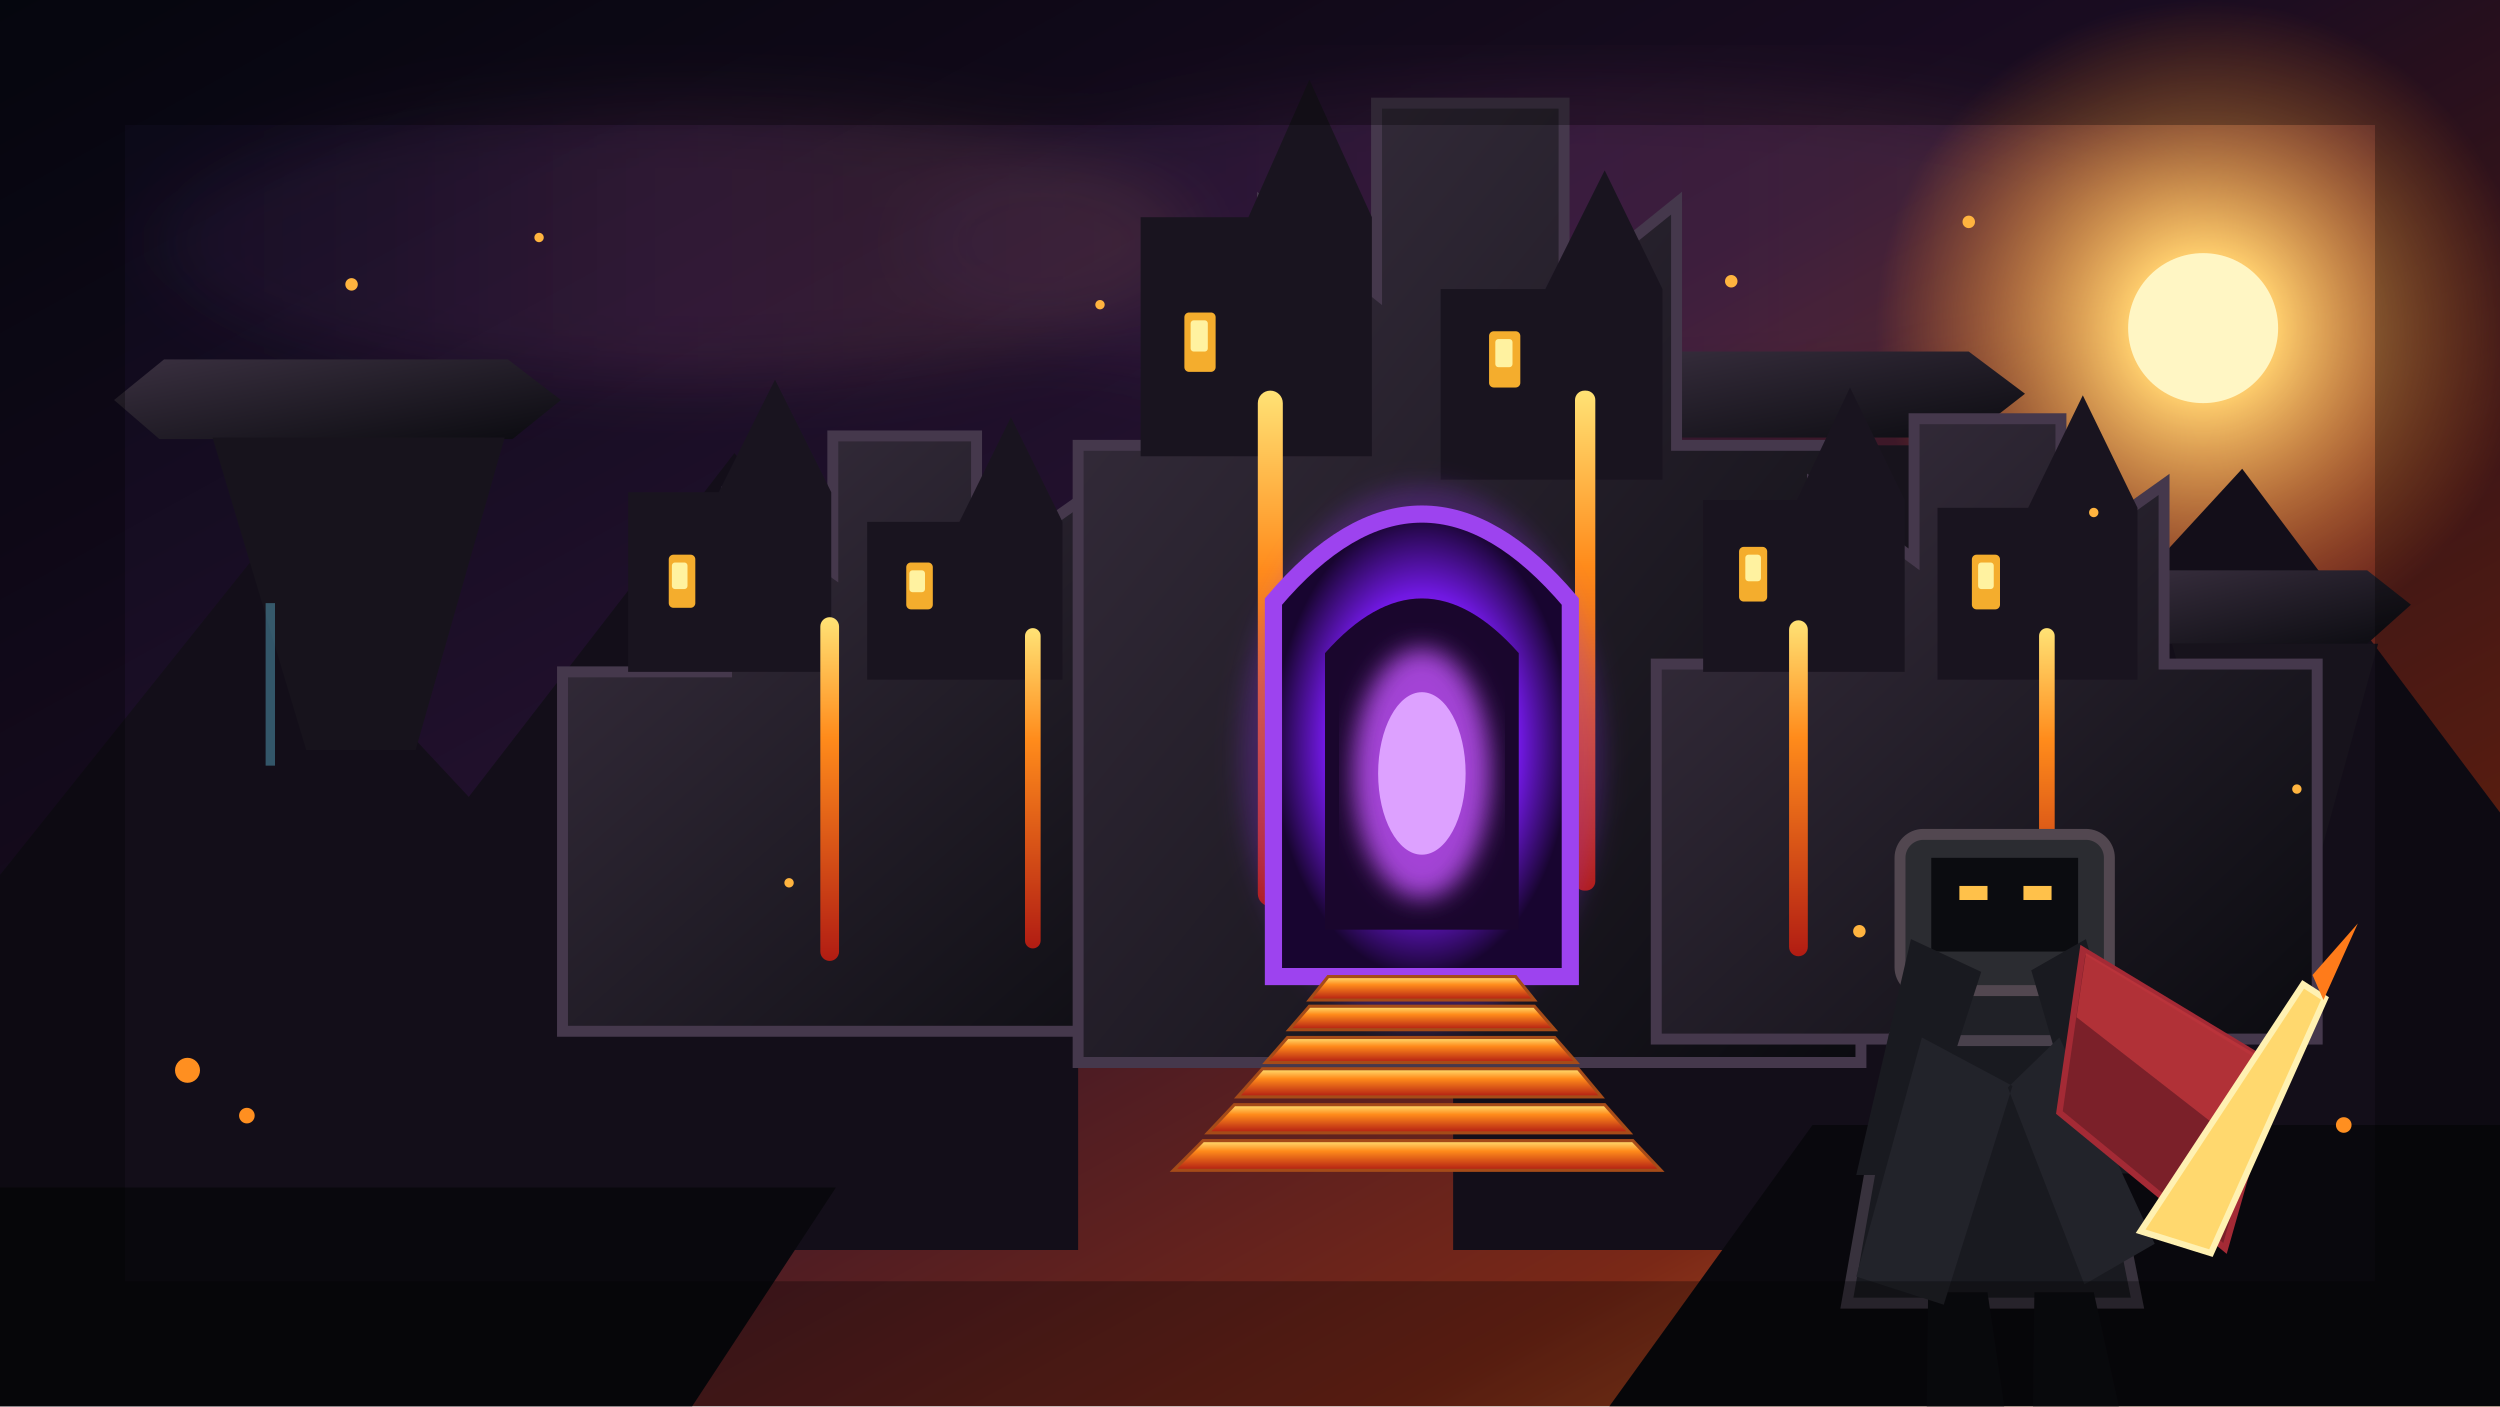
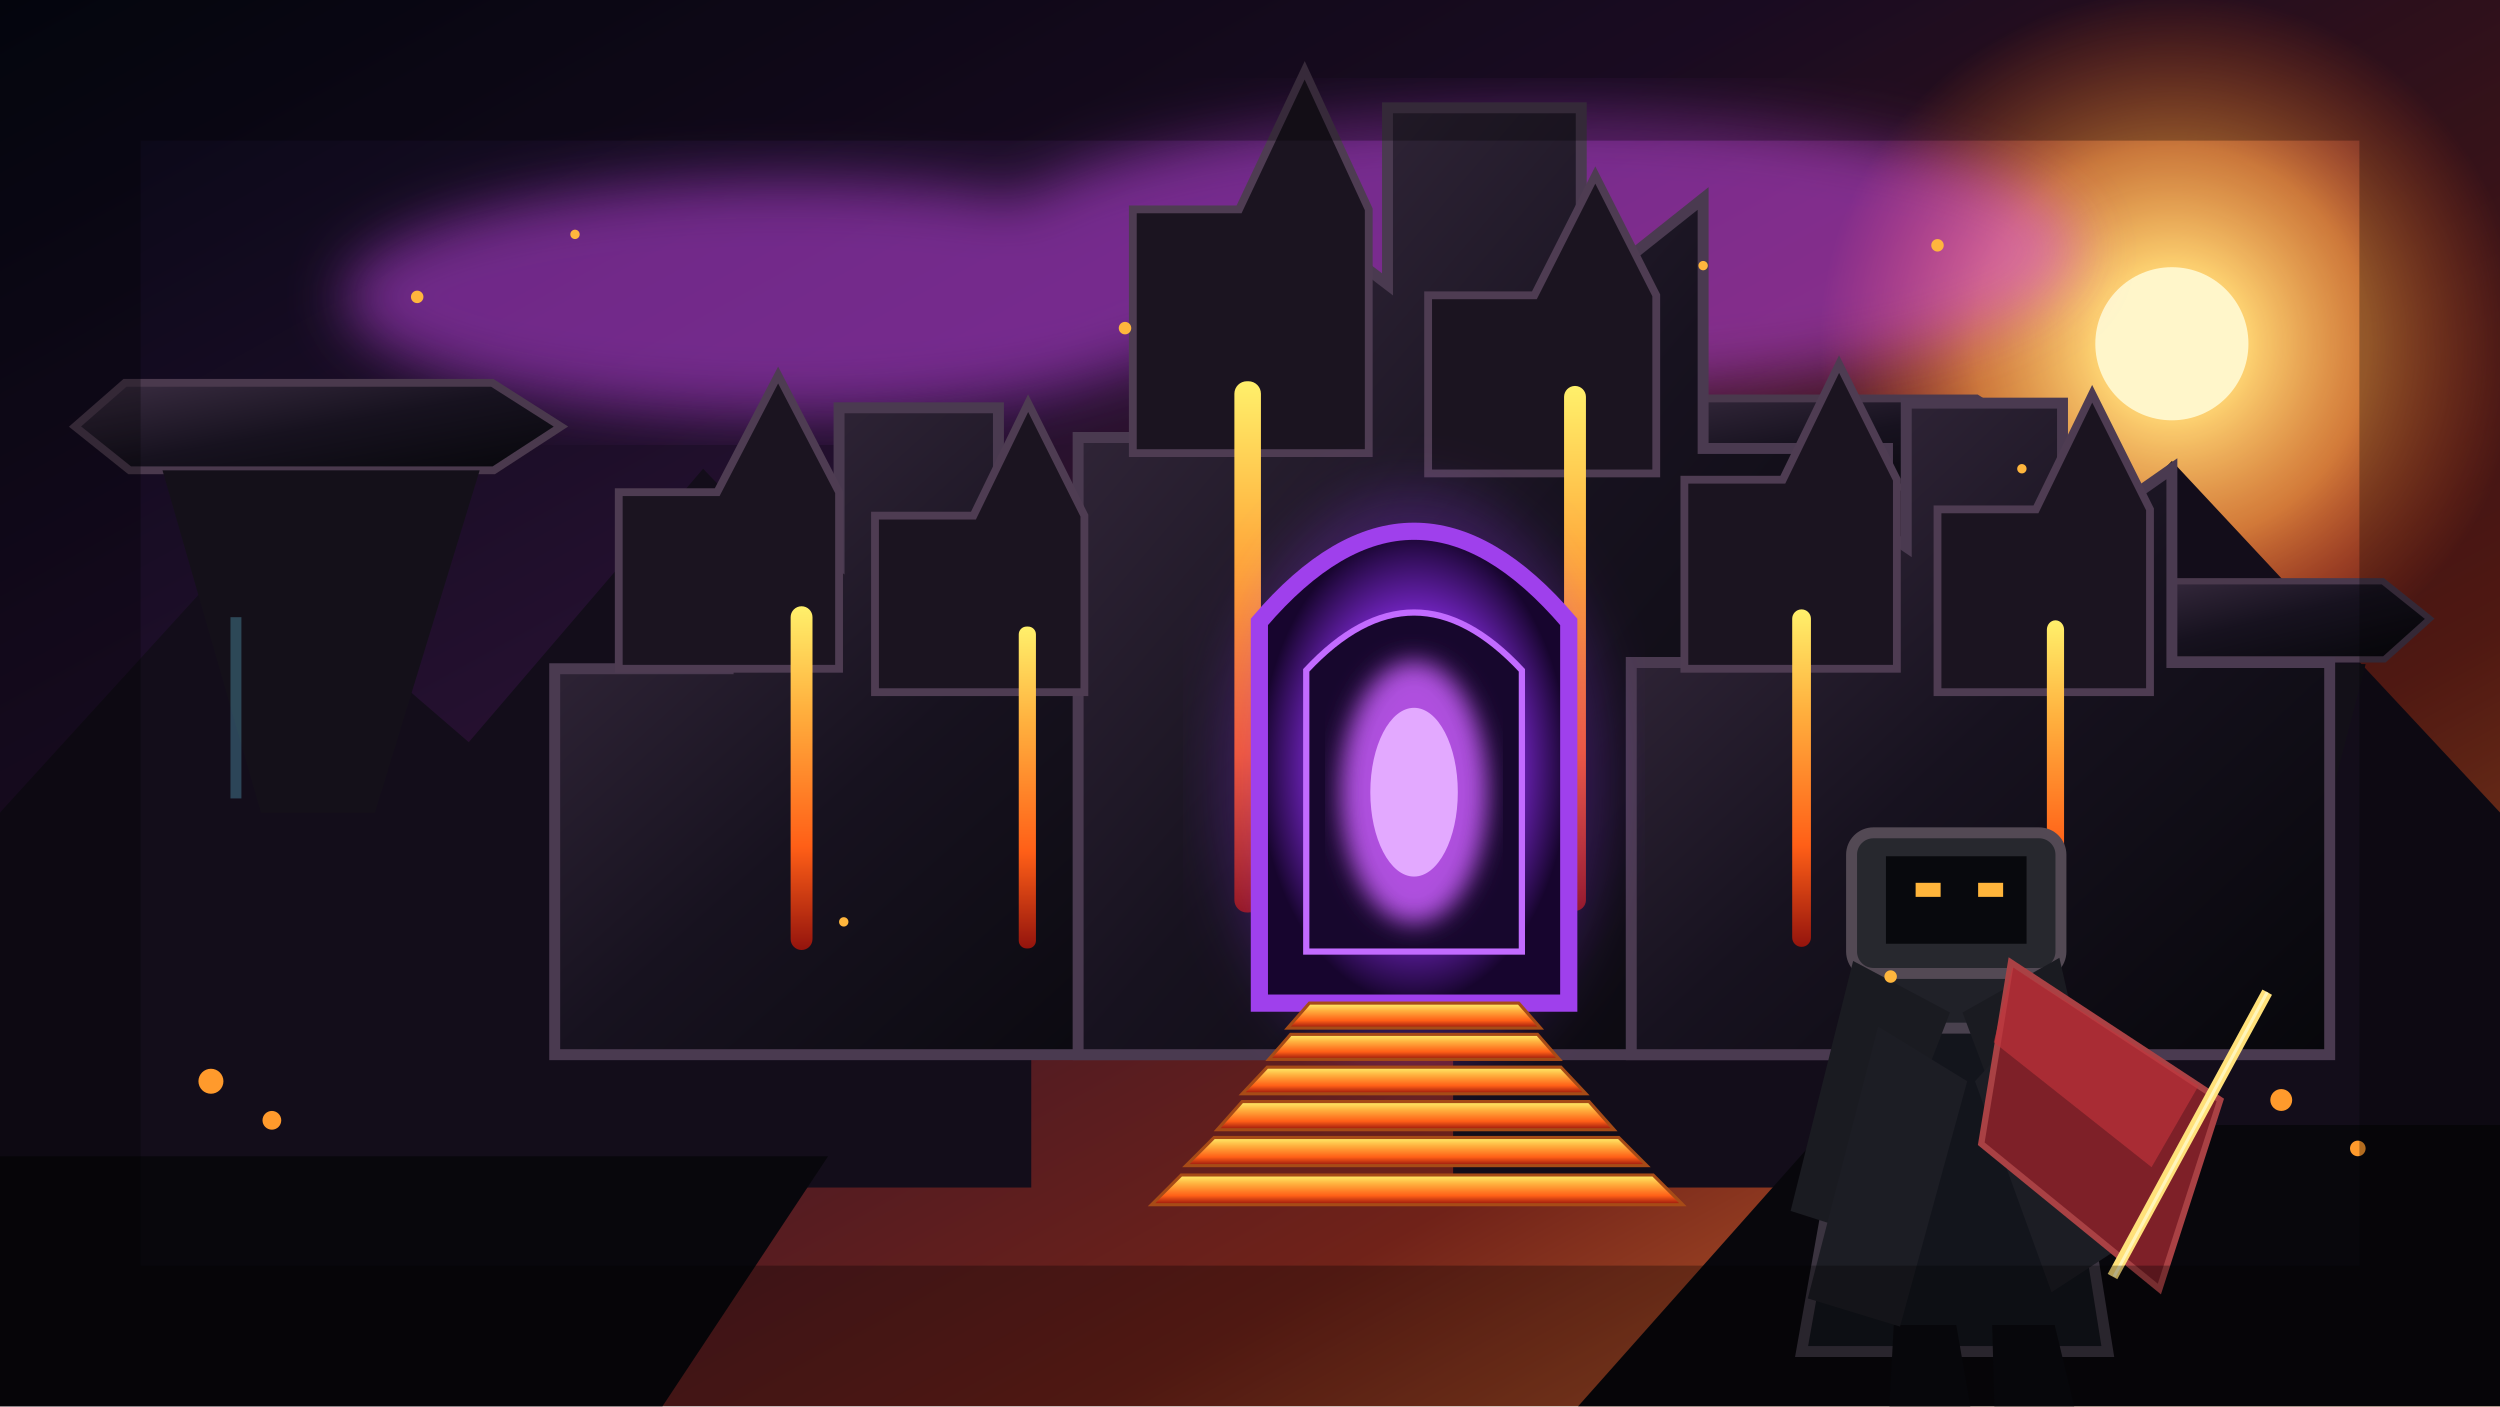
<svg xmlns="http://www.w3.org/2000/svg" viewBox="0 0 1600 900" preserveAspectRatio="xMidYMid slice">
  <defs>
    <linearGradient id="sky" x1="0" y1="0" x2="1" y2="1">
-       <stop stop-color="#070814" />
-       <stop offset=".43" stop-color="#24112f" />
-       <stop offset=".78" stop-color="#7a2817" />
-       <stop offset="1" stop-color="#ed7b24" />
-     </linearGradient>
-     <linearGradient id="cloud" x1="0" y1="0" x2="1" y2="0">
-       <stop stop-color="#6e3b93" stop-opacity=".15" />
-       <stop offset=".5" stop-color="#ef71c2" stop-opacity=".22" />
-       <stop offset="1" stop-color="#ffb455" stop-opacity=".2" />
+       <stop stop-color="#050713" />
+       <stop offset=".35" stop-color="#24102f" />
+       <stop offset=".72" stop-color="#702219" />
+       <stop offset="1" stop-color="#f18436" />
    </linearGradient>
    <radialGradient id="sun">
-       <stop stop-color="#fffbd3" />
-       <stop offset=".22" stop-color="#ffcf6e" />
-       <stop offset="1" stop-color="#ff7e23" stop-opacity="0" />
+       <stop stop-color="#fff8d0" />
+       <stop offset=".2" stop-color="#ffd674" />
+       <stop offset=".56" stop-color="#ff9d43" stop-opacity=".72" />
+       <stop offset="1" stop-color="#ff5c25" stop-opacity="0" />
    </radialGradient>
    <linearGradient id="rock" x1="0" y1="0" x2="1" y2="1">
-       <stop stop-color="#3a3040" />
-       <stop offset="1" stop-color="#0b0b10" />
+       <stop stop-color="#3c2e43" />
+       <stop offset=".5" stop-color="#17121f" />
+       <stop offset="1" stop-color="#07070b" />
    </linearGradient>
    <linearGradient id="lava" x1="0" y1="0" x2="0" y2="1">
-       <stop stop-color="#ffe275" />
-       <stop offset=".35" stop-color="#ff8b1b" />
-       <stop offset="1" stop-color="#b11c13" />
+       <stop stop-color="#fff06b" />
+       <stop offset=".3" stop-color="#ffb03e" />
+       <stop offset=".7" stop-color="#ff5f17" />
+       <stop offset="1" stop-color="#94140d" />
    </linearGradient>
    <radialGradient id="portal">
-       <stop stop-color="#f1ceff" />
-       <stop offset=".3" stop-color="#b43cff" />
-       <stop offset=".66" stop-color="#7018e1" />
-       <stop offset="1" stop-color="#180530" />
+       <stop stop-color="#f9d7ff" />
+       <stop offset=".23" stop-color="#d763ff" />
+       <stop offset=".55" stop-color="#8b2ce9" />
+       <stop offset="1" stop-color="#17052e" />
    </radialGradient>
-     <filter id="blur20">
-       <feGaussianBlur stdDeviation="20" />
+     <filter id="b18">
+       <feGaussianBlur stdDeviation="18" />
    </filter>
-     <filter id="blur8">
+     <filter id="b8">
      <feGaussianBlur stdDeviation="8" />
    </filter>
  </defs>
  <rect width="1600" height="900" fill="url(#sky)" />
-   <g opacity=".55" filter="url(#blur20)">
-     <ellipse cx="430" cy="155" rx="330" ry="90" fill="url(#cloud)" />
-     <ellipse cx="1000" cy="155" rx="420" ry="105" fill="url(#cloud)" />
+   <circle cx="1390" cy="220" r="225" fill="url(#sun)" />
+   <circle cx="1390" cy="220" r="49" fill="#fff6ca" />
+   <g opacity=".46" filter="url(#b18)" fill="#d94cff">
+     <ellipse cx="980" cy="160" rx="350" ry="90" />
+     <ellipse cx="500" cy="190" rx="280" ry="75" />
  </g>
-   <circle cx="1410" cy="210" r="210" fill="url(#sun)" />
-   <circle cx="1410" cy="210" r="48" fill="#fff6c4" />
-   <g fill="#130e19">
-     <path d="M0 560 160 360 300 510 470 290 690 550v250H0z" />
-     <path d="M930 540 1100 330 1260 490 1435 300 1600 520v280H930z" />
+   <g fill="#130d1a">
+     <path d="M0 520 155 350 300 475 450 300 660 520V760H0z" />
+     <path d="M930 520 1090 335 1230 465 1390 295 1600 520V760H930z" />
  </g>
  <g>
-     <g>
-       <path d="M105 230h220l34 26-31 25H102l-29-25z" fill="url(#rock)" />
-       <path d="M136 280 196 480h70l57-200z" fill="#17131c" />
-       <path d="M173 386v104" stroke="#70ddff" stroke-width="6" opacity=".35" />
-     </g>
-     <g>
-       <path d="M1030 225h230l36 27-36 28h-232l-32-28z" fill="url(#rock)" />
-       <path d="M1070 285 1137 505h60l62-220z" fill="#17131c" />
-       <path d="M1100 378v120" stroke="#70ddff" stroke-width="6" opacity=".27" />
-     </g>
-     <g>
-       <path d="M1370 365h145l28 22-28 25h-148l-27-24z" fill="url(#rock)" />
-       <path d="M1390 412 1434 565h46l42-153z" fill="#17131c" />
-     </g>
+     <path d="M80 245h235l44 28-43 28H83l-35-28z" fill="url(#rock)" stroke="#4a394d" stroke-width="5" />
+     <path d="M104 301 167 520h73l67-219z" fill="#141019" />
+     <path d="M151 395v116" stroke="#70ddff" stroke-width="7" opacity=".27" />
+     <path d="M1030 255h235l45 29-43 28h-236l-37-28z" fill="url(#rock)" stroke="#4a394d" stroke-width="5" />
+     <path d="M1054 314 1128 542h55l72-228z" fill="#141019" />
+     <path d="M1092 395v125" stroke="#70ddff" stroke-width="7" opacity=".21" />
+     <path d="M1370 372h155l30 24-29 26h-156l-27-25z" fill="url(#rock)" stroke="#4a394d" stroke-width="4" />
+     <path d="M1388 425 1430 594h40l44-169z" fill="#131018" />
  </g>
-   <g fill="url(#rock)" stroke="#45384c" stroke-width="7">
-     <path d="M360 660V430h105V318l68 48v-87h92v88l68-48v111h98v230z" />
-     <path d="M690 680V285h118V130l73 58V66h120v122l72-58v155h118v395z" />
-     <path d="M1060 665V425h100V310l65 48v-90h94v89l66-47v115h98v240z" />
+   <g fill="url(#rock)" stroke="#4a3a50" stroke-width="7">
+     <path d="M355 675V428h111V312l71 49v-100h102v97l68-47v117h111v247z" />
+     <path d="M690 675V280h118V121l80 61V69h124v120l78-62v160h118v388z" />
+     <path d="M1044 675V424h105V302l71 48v-92h100v91l70-49v124h101v251z" />
  </g>
-   <g fill="#19141f">
-     <path d="M402 430V315h58l36-72 36 72v115z" />
-     <path d="M555 435V334h59l33-67 33 67v101z" />
-     <path d="M730 292V139h69l39-88 40 88v153z" />
-     <path d="M922 307V185h67l38-76 37 76v122z" />
-     <path d="M1090 430V320h60l34-72 35 72v110z" />
-     <path d="M1240 435V325h58l35-72 35 72v110z" />
-   </g>
-   <g fill="#ffb52e">
-     <g opacity=".95">
-       <rect x="428" y="355" width="17" height="34" rx="3" />
-       <rect x="580" y="360" width="17" height="30" rx="3" />
-       <rect x="758" y="200" width="20" height="38" rx="3" />
-       <rect x="953" y="212" width="20" height="36" rx="3" />
-       <rect x="1113" y="350" width="18" height="35" rx="3" />
-       <rect x="1262" y="355" width="18" height="35" rx="3" />
-     </g>
-     <g fill="#fff2a0">
-       <rect x="430" y="360" width="10" height="17" rx="2" />
-       <rect x="582" y="365" width="10" height="14" rx="2" />
-       <rect x="762" y="205" width="11" height="20" rx="2" />
-       <rect x="957" y="217" width="11" height="18" rx="2" />
-       <rect x="1117" y="355" width="10" height="17" rx="2" />
-       <rect x="1266" y="360" width="10" height="17" rx="2" />
-     </g>
+   <g fill="#1b1420" stroke="#4e3c52" stroke-width="5">
+     <path d="M396 428V315h63l39-75 39 75v113z" />
+     <path d="M560 443V330h63l35-72 36 72v113z" />
+     <path d="M725 290V134h68l42-89 41 89v156z" />
+     <path d="M914 303V189h68l39-77 39 77v114z" />
+     <path d="M1078 428V307h63l36-74 37 74v121z" />
+     <path d="M1240 443V326h63l36-74 37 74v117z" />
  </g>
  <g fill="url(#lava)">
-     <rect x="525" y="395" width="12" height="220" rx="6" />
-     <rect x="656" y="402" width="10" height="205" rx="5" />
-     <rect x="805" y="250" width="16" height="330" rx="8" />
-     <rect x="1008" y="250" width="13" height="320" rx="6" />
-     <rect x="1145" y="397" width="12" height="215" rx="6" />
-     <rect x="1305" y="402" width="10" height="205" rx="5" />
+     <rect x="506" y="388" width="14" height="220" rx="7" />
+     <rect x="652" y="401" width="11" height="206" rx="5" />
+     <rect x="790" y="244" width="17" height="340" rx="8" />
+     <rect x="1001" y="247" width="14" height="336" rx="7" />
+     <rect x="1147" y="390" width="12" height="216" rx="6" />
+     <rect x="1310" y="397" width="11" height="210" rx="6" />
  </g>
-   <ellipse cx="910" cy="485" rx="116" ry="174" fill="#9b35ff" opacity=".26" filter="url(#blur8)" />
-   <path d="M815 625V385q95-112 190 0v240z" fill="url(#portal)" stroke="#9d43ef" stroke-width="11" />
-   <path d="M848 595V418q62-70 124 0v177z" fill="#1a062d" />
-   <ellipse cx="910" cy="495" rx="44" ry="80" fill="#c552ff" opacity=".8" filter="url(#blur8)" />
-   <ellipse cx="910" cy="495" rx="28" ry="52" fill="#dda1ff" />
-   <g fill="url(#lava)" stroke="#a64b18" stroke-width="2">
-     <path d="M850 625h120l12 15H838z" />
-     <path d="M838 644h144l13 15H825z" />
-     <path d="M824 664h171l14 16H810z" />
-     <path d="M808 684h202l15 18H792z" />
-     <path d="M790 707h237l16 18H773z" />
-     <path d="M770 730h275l18 19H751z" />
+   <ellipse cx="905" cy="500" rx="123" ry="184" fill="#9c38ff" opacity=".26" filter="url(#b18)" />
+   <path d="M806 642V398q99-116 198 0v244z" fill="url(#portal)" stroke="#9f40ec" stroke-width="11" />
+   <path d="M836 609V429q69-74 138 0v180z" fill="#17072d" stroke="#c26bff" stroke-width="4" />
+   <ellipse cx="905" cy="507" rx="47" ry="84" fill="#cb5dff" opacity=".84" filter="url(#b8)" />
+   <ellipse cx="905" cy="507" rx="28" ry="54" fill="#e3a9ff" />
+   <g fill="url(#lava)" stroke="#a74b16" stroke-width="2">
+     <path d="M838 642h134l14 16H824z" />
+     <path d="M826 662h158l14 16H812z" />
+     <path d="M811 683h188l16 17H795z" />
+     <path d="M795 705h222l16 18H779z" />
+     <path d="M777 728h259l18 18H759z" />
+     <path d="M756 752h302l19 19H737z" />
  </g>
-   <path d="M0 760h535l-92 140H0z" fill="#09080d" />
-   <path d="M1160 720h440v180h-570z" fill="#09080d" />
-   <g fill="#ff8f20">
-     <circle cx="120" cy="685" r="8" />
-     <circle cx="158" cy="714" r="5" />
-     <circle cx="1457" cy="686" r="8" />
-     <circle cx="1500" cy="720" r="5" />
+   <path d="M0 740h530l-106 160H0z" fill="#08070c" />
+   <path d="M1170 720h430v180h-590z" fill="#08070c" />
+   <g fill="#ff9a2c">
+     <circle cx="135" cy="692" r="8" />
+     <circle cx="174" cy="717" r="6" />
+     <circle cx="1460" cy="704" r="7" />
+     <circle cx="1509" cy="735" r="5" />
  </g>
-   <g transform="translate(1190 510)">
-     <path d="M22 154h122l34 170H-8z" fill="#191a20" stroke="#38323d" stroke-width="7" />
-     <path d="M44 317h38l12 82H43zM112 317h38l18 82h-57z" fill="#0c0d11" />
-     <rect x="45" y="52" width="96" height="104" rx="13" fill="#202127" stroke="#49414c" stroke-width="7" />
-     <rect x="26" y="24" width="134" height="100" rx="15" fill="#2b2c31" stroke="#524750" stroke-width="7" />
-     <rect x="46" y="39" width="94" height="60" fill="#0b0c10" />
-     <rect x="64" y="57" width="18" height="9" fill="#ffc14a" />
-     <rect x="105" y="57" width="18" height="9" fill="#ffc14a" />
-     <path d="M33 91-2 242h38l42-130zM145 91l42 150h-39l-38-130z" fill="#191a20" />
-     <path d="M40 154-2 307l56 18 44-140zM128 154l61 132-45 26-49-126z" fill="#22232a" />
-     <path d="M143 98 267 173l-33 116-106-87z" fill="#7b2029" stroke="#a42a35" stroke-width="4" />
-     <path d="M145 100 259 168l-25 47-95-74z" fill="#bd353b" opacity=".82" />
-     <path d="M180 278 284 120l14 9-73 163z" fill="#ffd86e" stroke="#fff1b2" stroke-width="4" />
-     <path d="M290 114 319 81l-22 49z" fill="#ff7b1a" />
+   <g transform="translate(1120 515)">
+     <path d="M72 130h122l35 220H33z" fill="#13151c" stroke="#3b3440" stroke-width="7" />
+     <path d="M92 333h40l13 75H88zM155 333h40l18 75h-56z" fill="#0a0a0f" />
+     <rect x="82" y="45" width="100" height="98" rx="10" fill="#202128" stroke="#49414e" stroke-width="7" />
+     <rect x="65" y="18" width="134" height="90" rx="14" fill="#27282e" stroke="#534954" stroke-width="7" />
+     <rect x="87" y="33" width="90" height="56" fill="#08090d" />
+     <rect x="106" y="50" width="16" height="9" fill="#ffb53b" />
+     <rect x="146" y="50" width="16" height="9" fill="#ffb53b" />
+     <path d="M66 100 26 260l47 15 55-142z" fill="#1a1b21" />
+     <path d="M198 98 235 260l-45 16-54-143z" fill="#1a1b21" />
+     <path d="M82 142 37 316l59 18 43-157z" fill="#1c1d24" />
+     <path d="M176 142 239 282l-46 30-49-135z" fill="#1c1d24" />
+     <path d="M167 101 301 189l-39 121-114-93z" fill="#7e2028" stroke="#a94144" stroke-width="4" />
+     <path d="M168 104 287 180l-30 52-101-80z" fill="#c3343b" opacity=".62" />
+     <path d="M232 302 331 120" stroke="#ffe17a" stroke-width="7" />
+     <path d="M233 302 331 120" stroke="#fff5ba" stroke-width="2" />
  </g>
-   <g fill="#ffb43f">
-     <circle cx="225" cy="182" r="4" />
-     <circle cx="345" cy="152" r="3" />
-     <circle cx="1260" cy="142" r="4" />
-     <circle cx="1340" cy="328" r="3" />
-     <circle cx="704" cy="195" r="3" />
-     <circle cx="1108" cy="180" r="4" />
-     <circle cx="505" cy="565" r="3" />
-     <circle cx="1190" cy="596" r="4" />
-     <circle cx="1470" cy="505" r="3" />
+   <g fill="#ffb63d">
+     <circle cx="267" cy="190" r="4" />
+     <circle cx="368" cy="150" r="3" />
+     <circle cx="1240" cy="157" r="4" />
+     <circle cx="1294" cy="300" r="3" />
+     <circle cx="720" cy="210" r="4" />
+     <circle cx="1090" cy="170" r="3" />
+     <circle cx="540" cy="590" r="3" />
+     <circle cx="1210" cy="625" r="4" />
  </g>
-   <rect width="1600" height="900" fill="none" stroke="#000" stroke-width="160" opacity=".30" />
+   <rect width="1600" height="900" fill="none" stroke="#000" stroke-width="180" opacity=".30" />
</svg>
